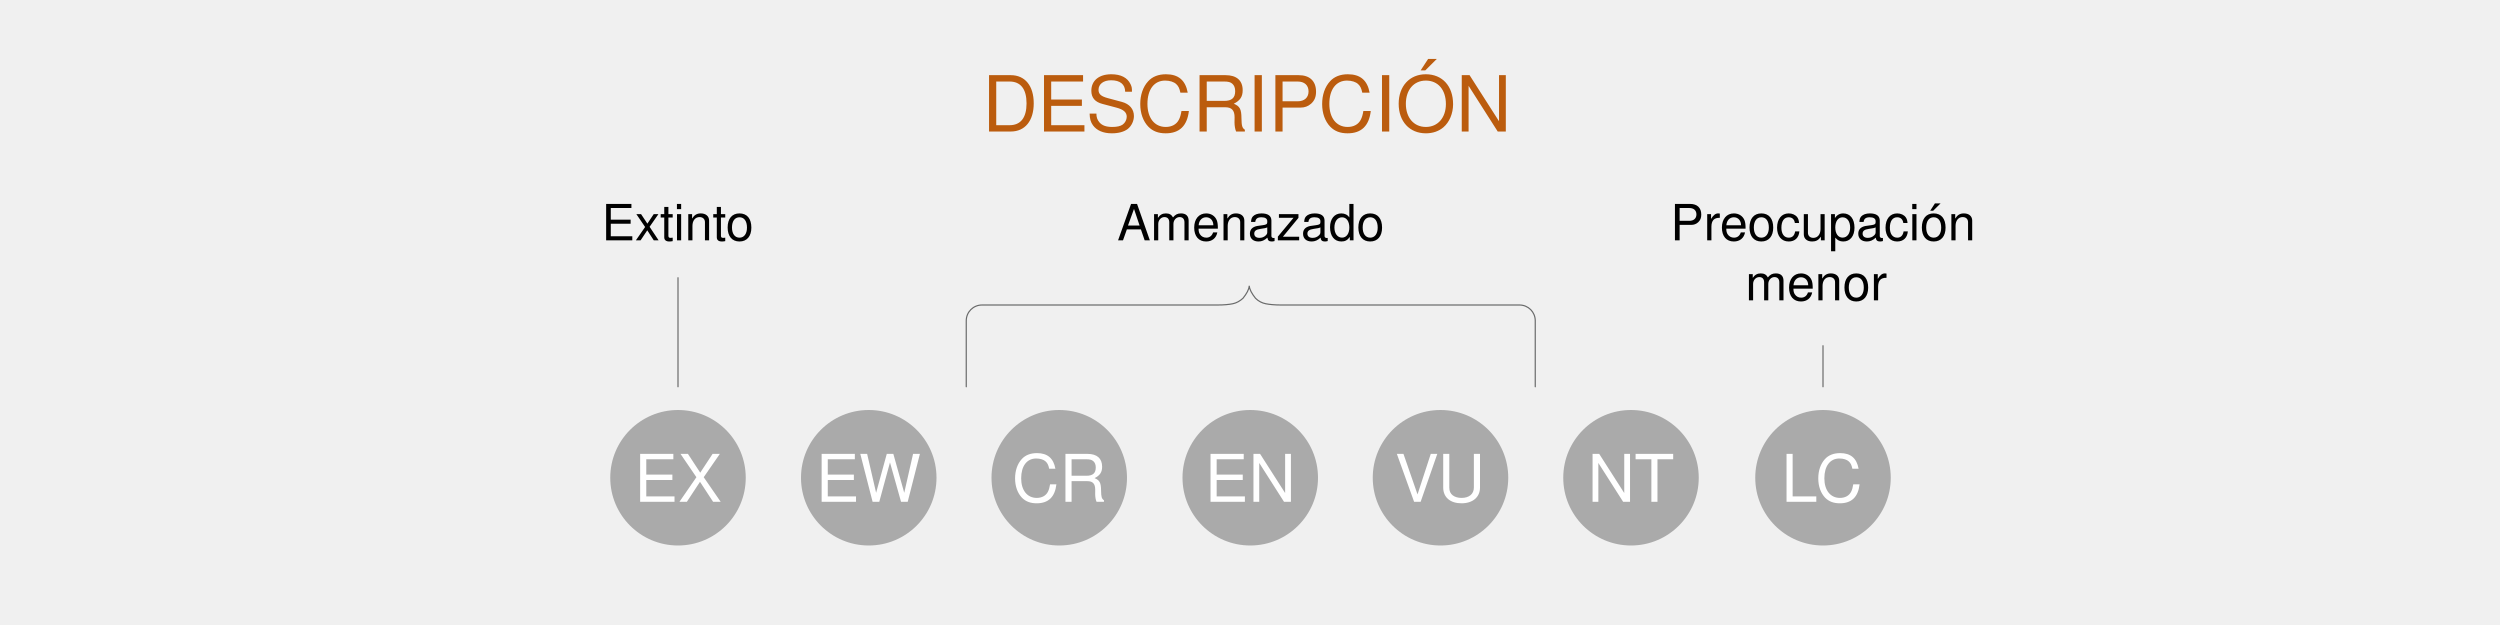
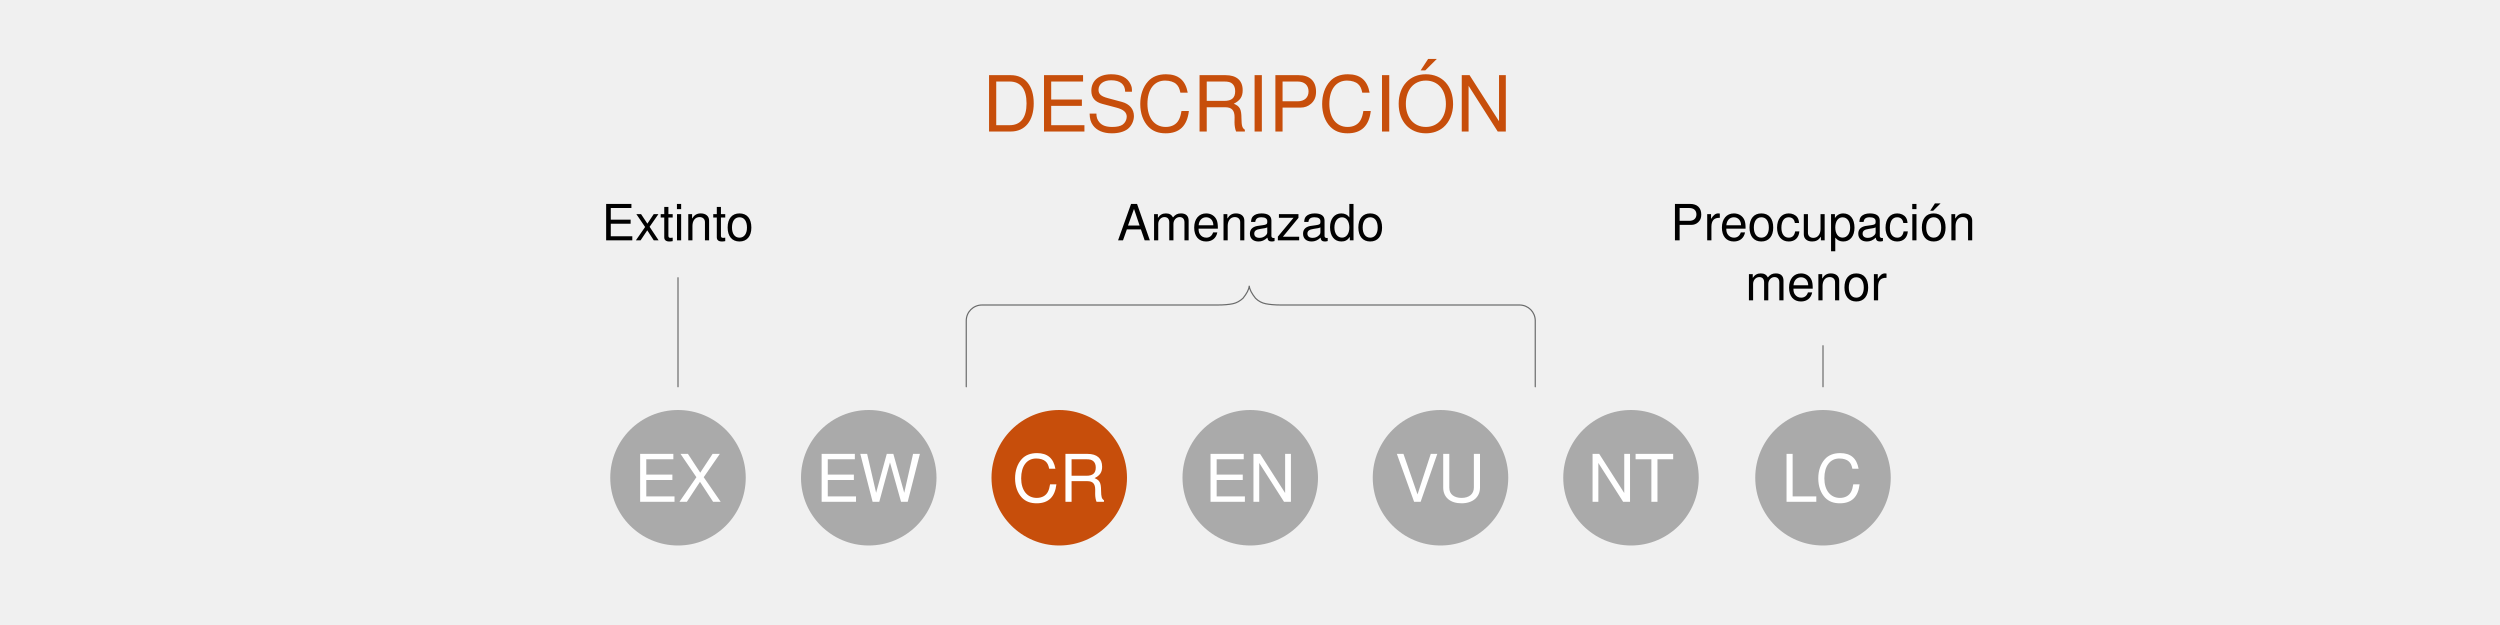
<svg xmlns="http://www.w3.org/2000/svg" version="1.1" id="Capa_1" x="0px" y="0px" viewBox="0 0 1000 250" style="enable-background:new 0 0 1000 250;" xml:space="preserve">
  <style type="text/css">
	.st0{fill:#AAAAAA;}
	.st1{fill:#FFFFFF;}
	.st2{font-family:'Helvetica';}
	.st3{font-size:26.284px;}
	.st4{enable-background:new    ;}
	.st5{font-size:20px;}
	.st6{fill:none;stroke:#686969;stroke-width:0.474;stroke-linecap:round;}
- 	.st7{fill:#BB5C0E;}
+ 	.st7{fill:#C74E0B;}
	.st8{font-size:30.922px;}
+ 	.st9{fill:#C74E0B;}
</style>
  <g id="lc">
    <circle class="st0" cx="729.2" cy="191.1" r="27.1" />
    <text transform="matrix(1 0 0 1 712.5064 200.7115)" class="st1 st2 st3">LC</text>
  </g>
  <g id="nt">
    <circle class="st0" cx="652.4" cy="191.1" r="27.1" />
    <text transform="matrix(1 0 0 1 635.027 200.7115)" class="st1 st2 st3">NT</text>
  </g>
  <g id="vu">
    <circle class="st0" cx="576.2" cy="191.1" r="27.1" />
    <text transform="matrix(1 0 0 1 557.9618 200.7115)" class="st1 st2 st3">VU</text>
  </g>
  <g id="en">
    <circle class="st0" cx="500.1" cy="191.1" r="27.1" />
    <text transform="matrix(1 0 0 1 481.8506 200.7115)" class="st1 st2 st3">EN</text>
  </g>
  <g id="cr">
-     <circle class="st0" cx="423.7" cy="191.1" r="27.1" />
+     <circle class="st9" cx="423.7" cy="191.1" r="27.1" />
    <text transform="matrix(1 0 0 1 404.764 200.7115)" class="st1 st2 st3">CR</text>
  </g>
  <g id="ew">
    <circle class="st0" cx="347.5" cy="191.1" r="27.1" />
    <text transform="matrix(1 0 0 1 326.2961 200.7115)" class="st1 st2 st3">EW</text>
  </g>
  <g id="ex">
    <circle class="st0" cx="271.2" cy="191.1" r="27.1" />
    <text transform="matrix(1 0 0 1 253.6985 200.7115)" class="st1 st2 st3">EX</text>
  </g>
  <g>
    <text transform="matrix(1 0 0 1 668.1641 96.143)" class="st4">
      <tspan x="0" y="0" class="st2 st5">Preocupación </tspan>
      <tspan x="30" y="24" class="st2 st5">menor </tspan>
    </text>
    <line class="st6" x1="729.2" y1="138.3" x2="729.2" y2="154.7" />
  </g>
  <g>
    <path class="st6" d="M386.5,154.7v-26.4c0-3.5,2.8-6.3,6.3-6.3H487c2.6,0,4.6-0.2,6.1-0.5s2.9-1.1,4.1-2.2c1.5-1.9,2.4-3.5,2.5-5   c0.1,1.5,1,3.1,2.5,5c1.2,1.2,2.6,1.9,4.1,2.2c1.5,0.3,3.6,0.5,6.1,0.5h95.4c3.5,0,6.3,2.8,6.3,6.3v26.4" />
    <text transform="matrix(1 0 0 1 446.8811 96.143)" class="st2 st5">Amenazado</text>
  </g>
  <g>
    <line class="st6" x1="271.2" y1="111.1" x2="271.2" y2="154.7" />
    <text transform="matrix(1 0 0 1 240.6586 96.143)" class="st2 st5">Extinto</text>
  </g>
  <text transform="matrix(1 0 0 1 392.8677 52.61)" class="st7 st2 st8">DESCRIPCIÓN</text>
</svg>
